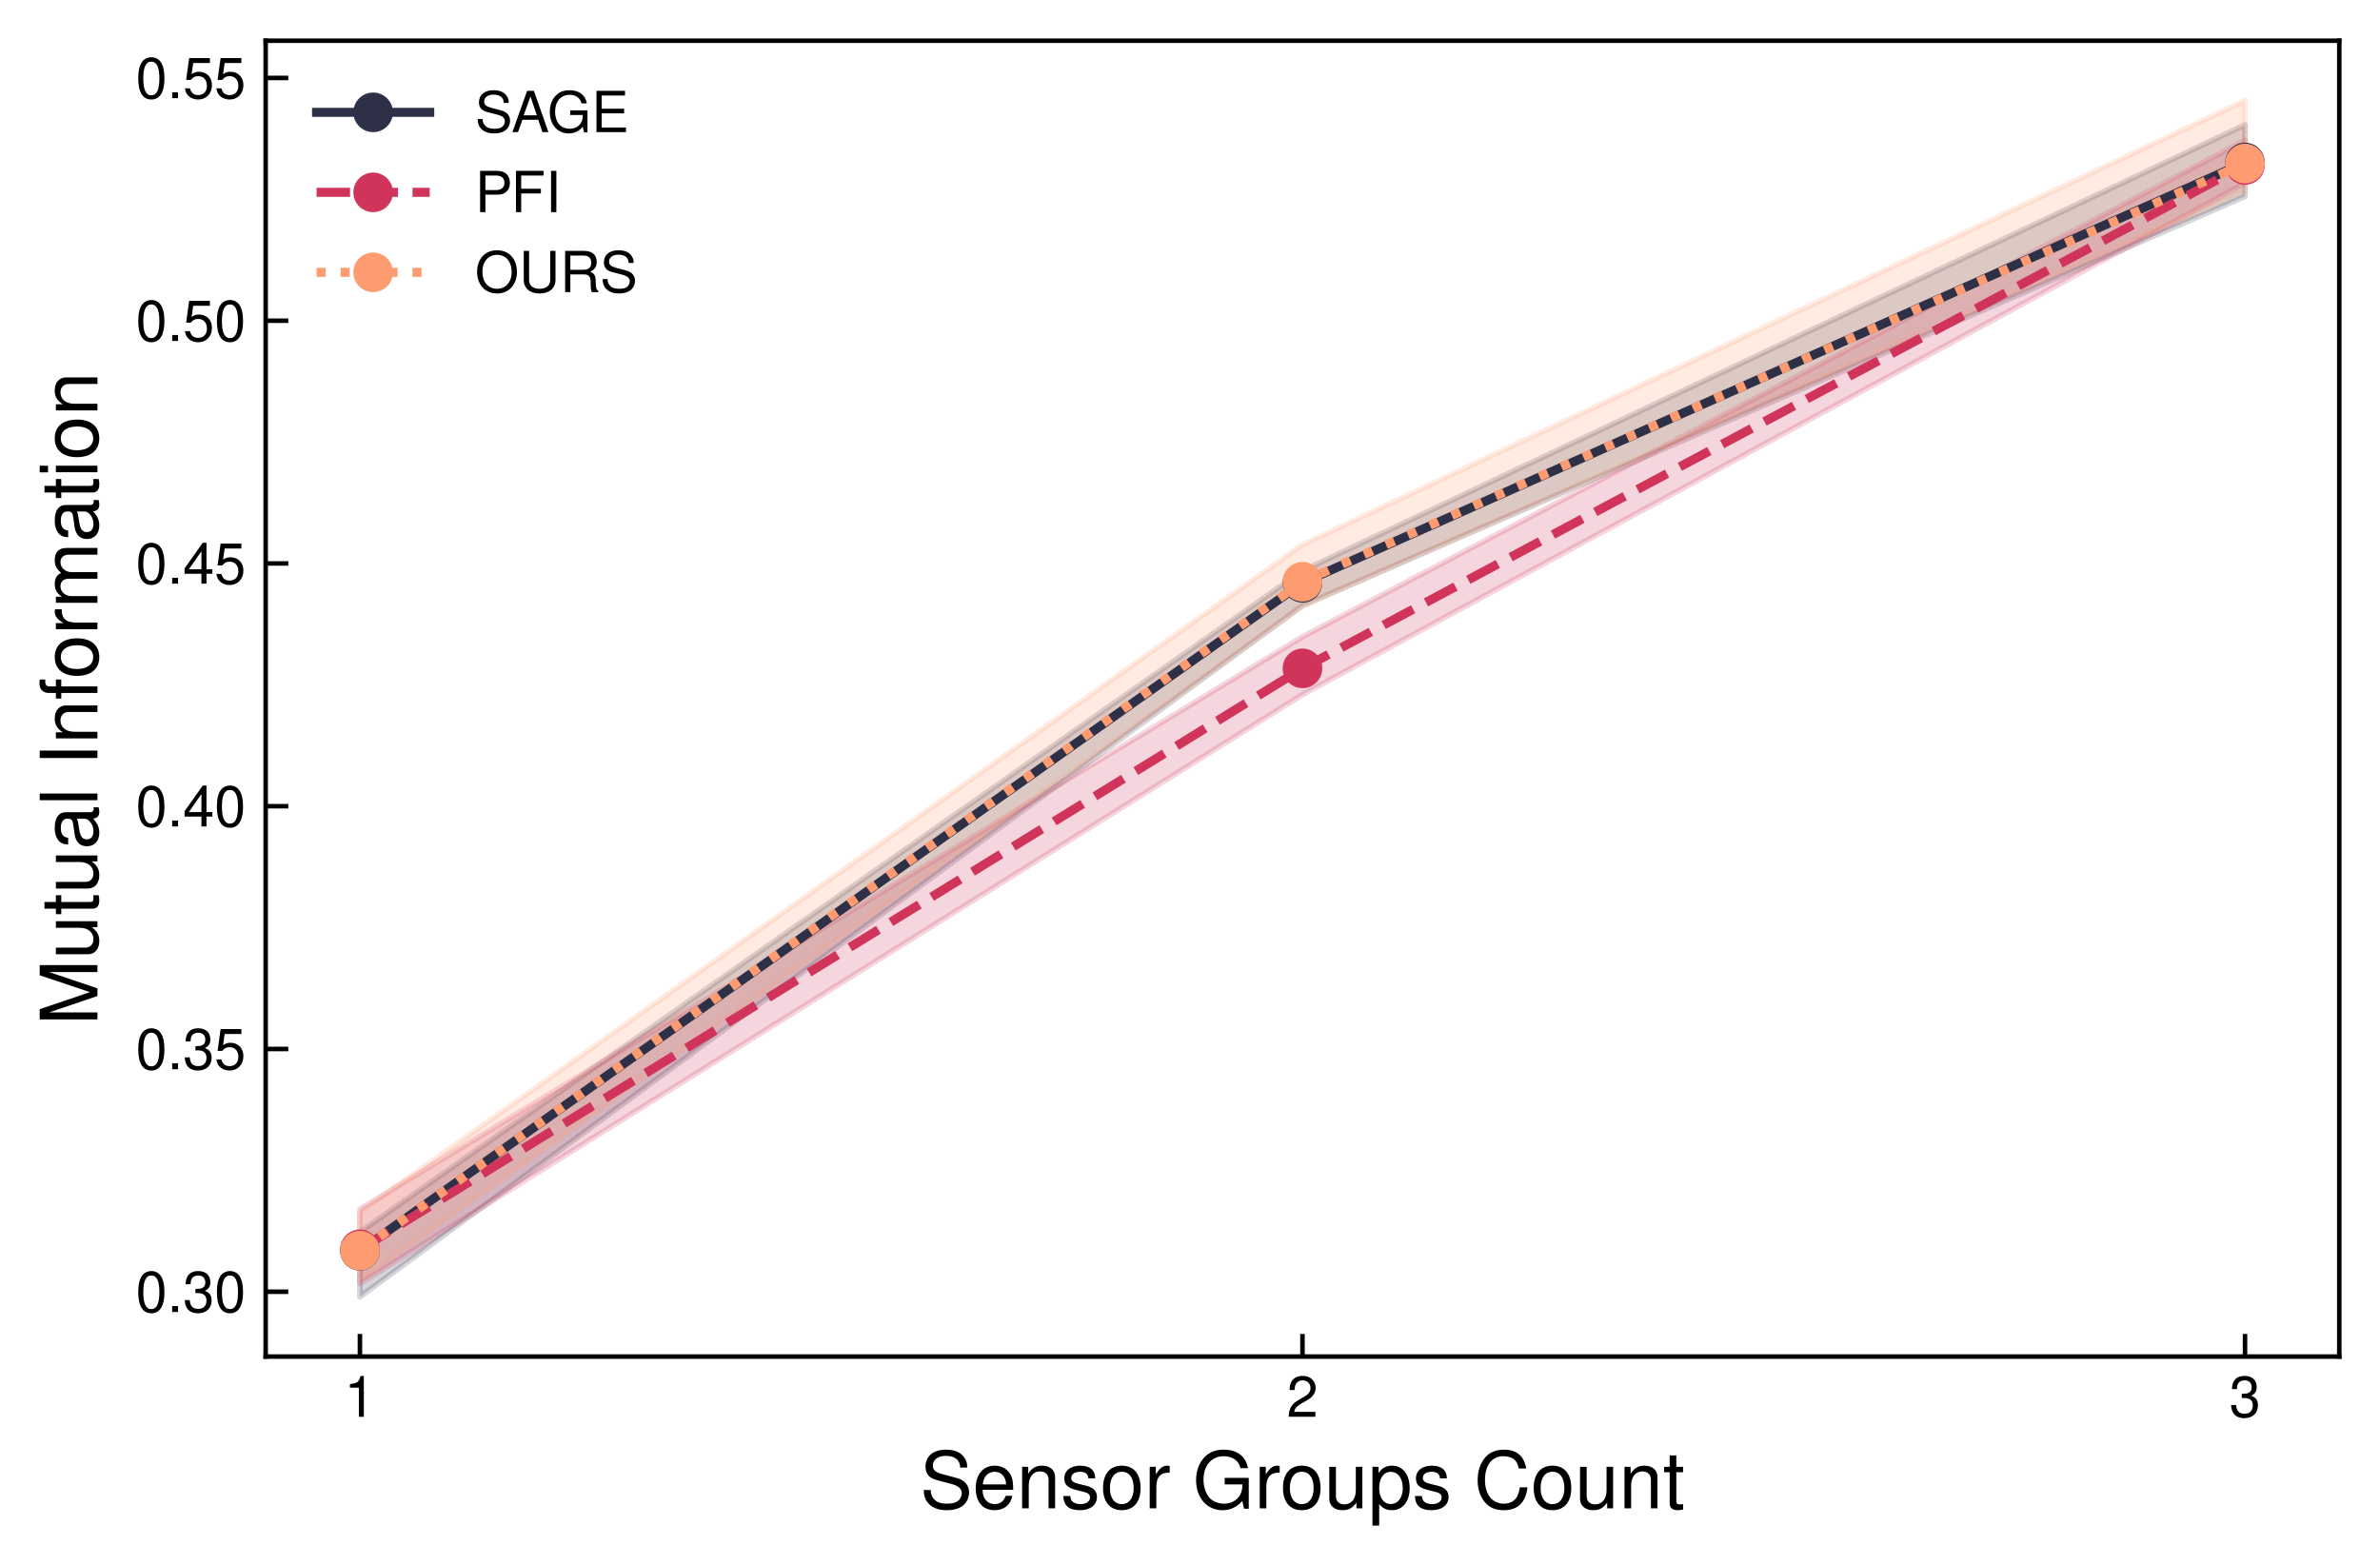
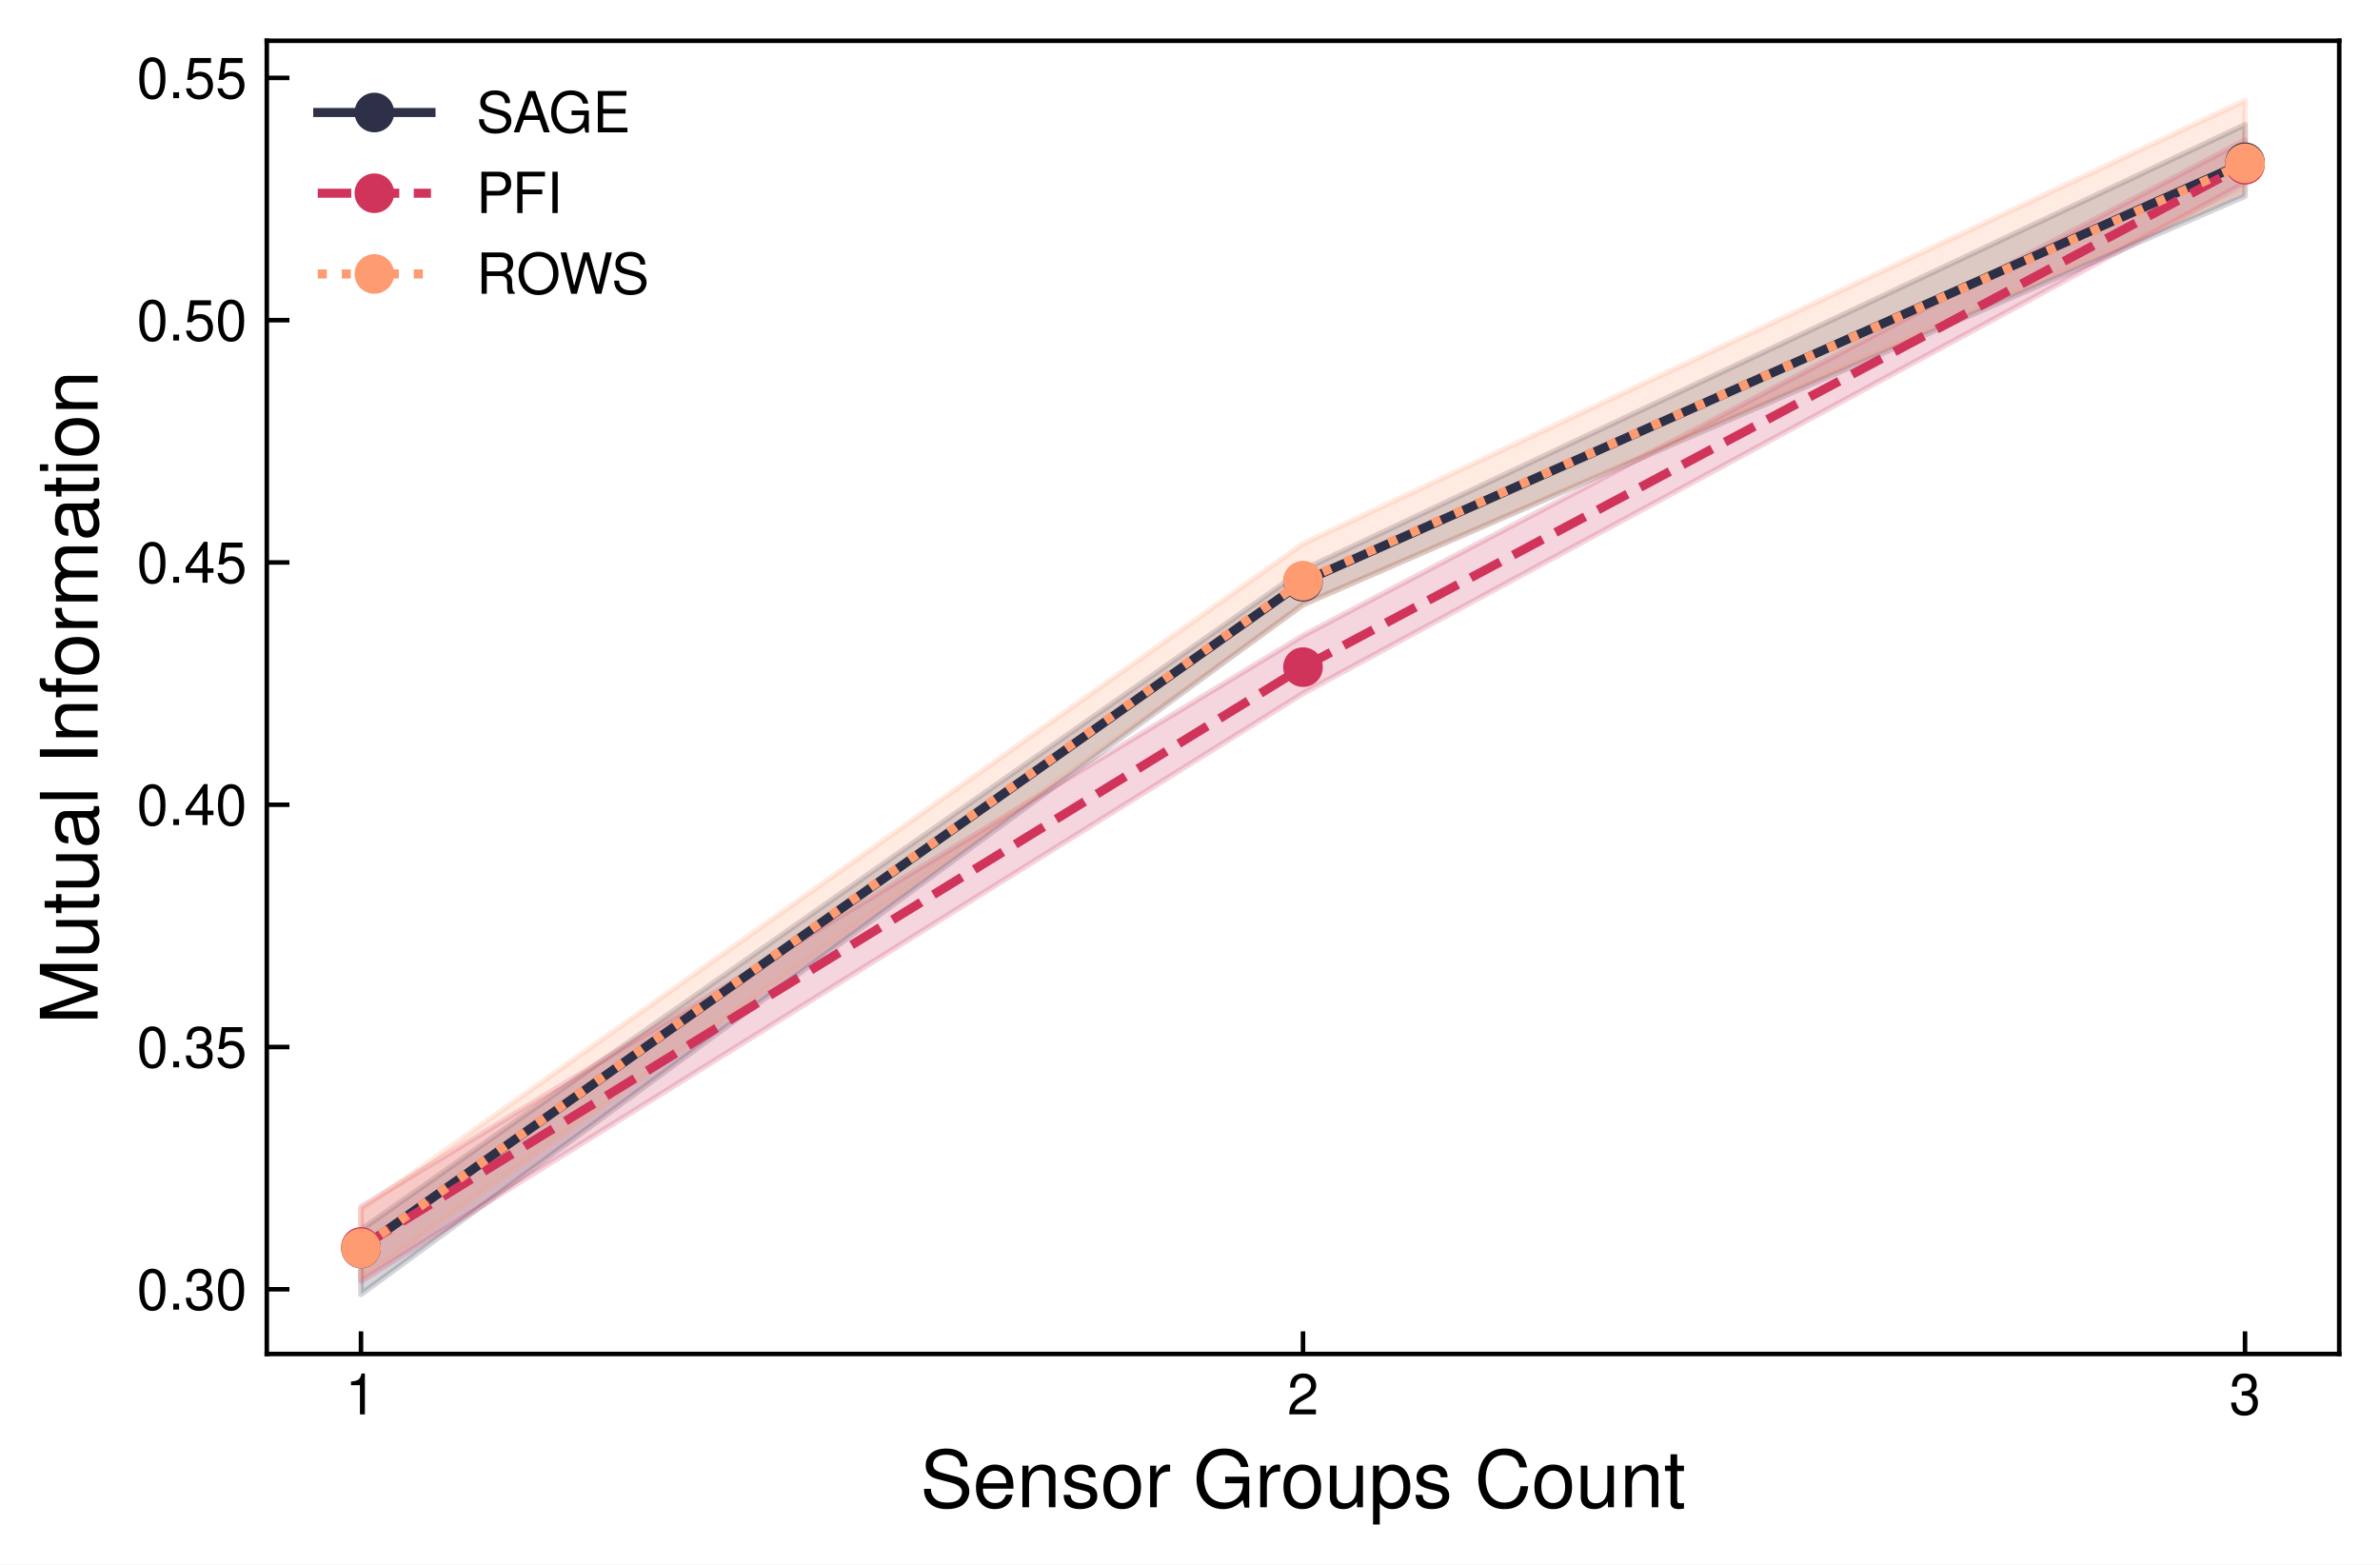
- <svg xmlns="http://www.w3.org/2000/svg" xmlns:xlink="http://www.w3.org/1999/xlink" width="420.727pt" height="276.639pt" viewBox="0 0 420.727 276.639" version="1.1">
+ <svg xmlns="http://www.w3.org/2000/svg" xmlns:xlink="http://www.w3.org/1999/xlink" width="420.367pt" height="276.353pt" viewBox="0 0 420.367 276.353" version="1.1">
  <defs>
    <style type="text/css">*{stroke-linejoin: round; stroke-linecap: butt}</style>
  </defs>
  <g id="figure_1">
    <g id="patch_1">
-       <path d="M 0 276.639  L 420.727 276.639  L 420.727 0  L 0 0  z " style="fill: #ffffff" />
+       <path d="M 0 276.353  L 420.367 276.353  L 420.367 0  L 0 0  z " style="fill: #ffffff" />
    </g>
    <g id="axes_1">
      <g id="patch_2">
-         <path d="M 46.964 239.82  L 413.527 239.82  L 413.527 7.2  L 46.964 7.2  z " style="fill: #ffffff" />
-       </g>
-       <g id="PolyCollection_1">
-         <defs>
-           <path id="m5d8048e54c" d="M 63.626 -58.831  L 63.626 -47.393  L 230.246 -169.587  L 396.865 -241.918  L 396.865 -254.568  L 396.865 -254.568  L 230.246 -175.71  L 63.626 -58.831  z " style="stroke: #2d3047; stroke-opacity: 0.2" />
-         </defs>
-         <g clip-path="url(#p69720c0832)">
-           <use xlink:href="#m5d8048e54c" x="0" y="276.639" style="fill: #2d3047; fill-opacity: 0.2; stroke: #2d3047; stroke-opacity: 0.2" />
-         </g>
-       </g>
-       <g id="PolyCollection_2">
-         <defs>
-           <path id="mbb59142202" d="M 63.626 -62.883  L 63.626 -49.719  L 230.246 -153.839  L 396.865 -244.246  L 396.865 -251.837  L 396.865 -251.837  L 230.246 -164.062  L 63.626 -62.883  z " style="stroke: #d1345b; stroke-opacity: 0.2" />
-         </defs>
-         <g clip-path="url(#p69720c0832)">
-           <use xlink:href="#mbb59142202" x="0" y="276.639" style="fill: #d1345b; fill-opacity: 0.2; stroke: #d1345b; stroke-opacity: 0.2" />
-         </g>
-       </g>
-       <g id="PolyCollection_3">
-         <defs>
-           <path id="m3ae9feb2a1" d="M 63.626 -62.349  L 63.626 -50.21  L 230.246 -169.494  L 396.865 -242.866  L 396.865 -258.866  L 396.865 -258.866  L 230.246 -180.333  L 63.626 -62.349  z " style="stroke: #ff9b71; stroke-opacity: 0.2" />
-         </defs>
-         <g clip-path="url(#p69720c0832)">
-           <use xlink:href="#m3ae9feb2a1" x="0" y="276.639" style="fill: #ff9b71; fill-opacity: 0.2; stroke: #ff9b71; stroke-opacity: 0.2" />
+         <path d="M 47.122 239.16  L 413.167 239.16  L 413.167 7.2  L 47.122 7.2  z " style="fill: #ffffff" />
+       </g>
+       <g id="FillBetweenPolyCollection_1">
+         <defs>
+           <path id="mea09ced27f" d="M 63.76 -59.142  L 63.76 -47.736  L 230.144 -169.583  L 396.528 -241.709  L 396.528 -254.323  L 396.528 -254.323  L 230.144 -175.689  L 63.76 -59.142  z " style="stroke: #2d3047; stroke-opacity: 0.2" />
+         </defs>
+         <g clip-path="url(#pfe0197d6a2)">
+           <use xlink:href="#mea09ced27f" x="0" y="276.353" style="fill: #2d3047; fill-opacity: 0.2; stroke: #2d3047; stroke-opacity: 0.2" />
+         </g>
+       </g>
+       <g id="FillBetweenPolyCollection_2">
+         <defs>
+           <path id="m65df5c824c" d="M 63.76 -63.182  L 63.76 -50.056  L 230.144 -153.88  L 396.528 -244.031  L 396.528 -251.6  L 396.528 -251.6  L 230.144 -164.074  L 63.76 -63.182  z " style="stroke: #d1345b; stroke-opacity: 0.2" />
+         </defs>
+         <g clip-path="url(#pfe0197d6a2)">
+           <use xlink:href="#m65df5c824c" x="0" y="276.353" style="fill: #d1345b; fill-opacity: 0.2; stroke: #d1345b; stroke-opacity: 0.2" />
+         </g>
+       </g>
+       <g id="FillBetweenPolyCollection_3">
+         <defs>
+           <path id="mc296b5776f" d="M 63.76 -62.649  L 63.76 -50.545  L 230.144 -169.491  L 396.528 -242.654  L 396.528 -258.609  L 396.528 -258.609  L 230.144 -180.299  L 63.76 -62.649  z " style="stroke: #ff9b71; stroke-opacity: 0.2" />
+         </defs>
+         <g clip-path="url(#pfe0197d6a2)">
+           <use xlink:href="#mc296b5776f" x="0" y="276.353" style="fill: #ff9b71; fill-opacity: 0.2; stroke: #ff9b71; stroke-opacity: 0.2" />
        </g>
      </g>
      <g id="matplotlib.axis_1">
        <g id="xtick_1">
          <g id="line2d_1">
            <defs>
-               <path id="m53780961eb" d="M 0 0  L 0 -4  " style="stroke: #000000; stroke-width: 0.8" />
+               <path id="m0a64b368a1" d="M 0 0  L 0 -4  " style="stroke: #000000; stroke-width: 0.8" />
            </defs>
            <g>
-               <use xlink:href="#m53780961eb" x="63.626" y="239.82" style="stroke: #000000; stroke-width: 0.8" />
+               <use xlink:href="#m0a64b368a1" x="63.76" y="239.16" style="stroke: #000000; stroke-width: 0.8" />
            </g>
          </g>
          <g id="text_1">
-             <text style="font: 10px 'Helvetica', 'Arial', sans-serif; text-anchor: middle" x="63.626" y="250.478" transform="rotate(-0 63.62631 250.4778)">1</text>
+             <text style="font-size: 10px; font-family: 'Helvetica', 'Arial', sans-serif; text-anchor: middle" x="63.76" y="249.834" transform="rotate(-0 63.76028 249.8339)">1</text>
          </g>
        </g>
        <g id="xtick_2">
          <g id="line2d_2">
            <g>
-               <use xlink:href="#m53780961eb" x="230.246" y="239.82" style="stroke: #000000; stroke-width: 0.8" />
+               <use xlink:href="#m0a64b368a1" x="230.144" y="239.16" style="stroke: #000000; stroke-width: 0.8" />
            </g>
          </g>
          <g id="text_2">
-             <text style="font: 10px 'Helvetica', 'Arial', sans-serif; text-anchor: middle" x="230.246" y="250.478" transform="rotate(-0 230.2456 250.4778)">2</text>
+             <text style="font-size: 10px; font-family: 'Helvetica', 'Arial', sans-serif; text-anchor: middle" x="230.144" y="249.834" transform="rotate(-0 230.1444 249.8339)">2</text>
          </g>
        </g>
        <g id="xtick_3">
          <g id="line2d_3">
            <g>
-               <use xlink:href="#m53780961eb" x="396.865" y="239.82" style="stroke: #000000; stroke-width: 0.8" />
+               <use xlink:href="#m0a64b368a1" x="396.528" y="239.16" style="stroke: #000000; stroke-width: 0.8" />
            </g>
          </g>
          <g id="text_3">
-             <text style="font: 10px 'Helvetica', 'Arial', sans-serif; text-anchor: middle" x="396.865" y="250.478" transform="rotate(-0 396.8649 250.4778)">3</text>
+             <text style="font-size: 10px; font-family: 'Helvetica', 'Arial', sans-serif; text-anchor: middle" x="396.528" y="249.834" transform="rotate(-0 396.5285 249.8339)">3</text>
          </g>
        </g>
        <g id="text_4">
-           <text style="font: 14px 'Helvetica', 'Arial', sans-serif; text-anchor: middle" x="230.246" y="266.657" transform="rotate(-0 230.2456 266.6569)">Sensor Groups Count</text>
+           <text style="font-size: 14px; font-family: 'Helvetica', 'Arial', sans-serif; text-anchor: middle" x="230.144" y="266.235" transform="rotate(-0 230.1444 266.2345)">Sensor Groups Count</text>
        </g>
      </g>
      <g id="matplotlib.axis_2">
        <g id="ytick_1">
          <g id="line2d_4">
            <defs>
-               <path id="ma2199e39ae" d="M 0 0  L 4 0  " style="stroke: #000000; stroke-width: 0.8" />
+               <path id="ma0b020ef5e" d="M 0 0  L 4 0  " style="stroke: #000000; stroke-width: 0.8" />
            </defs>
            <g>
-               <use xlink:href="#ma2199e39ae" x="46.964" y="228.36" style="stroke: #000000; stroke-width: 0.8" />
+               <use xlink:href="#ma0b020ef5e" x="47.122" y="227.733" style="stroke: #000000; stroke-width: 0.8" />
            </g>
          </g>
          <g id="text_5">
-             <text style="font: 10px 'Helvetica', 'Arial', sans-serif; text-anchor: end" x="43.464" y="231.939" transform="rotate(-0 43.46437 231.9388)">0.30</text>
+             <text style="font-size: 10px; font-family: 'Helvetica', 'Arial', sans-serif; text-anchor: end" x="43.622" y="231.32" transform="rotate(-0 43.62188 231.3196)">0.30</text>
          </g>
        </g>
        <g id="ytick_2">
          <g id="line2d_5">
            <g>
-               <use xlink:href="#ma2199e39ae" x="46.964" y="185.444" style="stroke: #000000; stroke-width: 0.8" />
+               <use xlink:href="#ma0b020ef5e" x="47.122" y="184.938" style="stroke: #000000; stroke-width: 0.8" />
            </g>
          </g>
          <g id="text_6">
-             <text style="font: 10px 'Helvetica', 'Arial', sans-serif; text-anchor: end" x="43.464" y="189.022" transform="rotate(-0 43.46437 189.0225)">0.35</text>
+             <text style="font-size: 10px; font-family: 'Helvetica', 'Arial', sans-serif; text-anchor: end" x="43.622" y="188.525" transform="rotate(-0 43.62188 188.5249)">0.35</text>
          </g>
        </g>
        <g id="ytick_3">
          <g id="line2d_6">
            <g>
-               <use xlink:href="#ma2199e39ae" x="46.964" y="142.527" style="stroke: #000000; stroke-width: 0.8" />
+               <use xlink:href="#ma0b020ef5e" x="47.122" y="142.144" style="stroke: #000000; stroke-width: 0.8" />
            </g>
          </g>
          <g id="text_7">
-             <text style="font: 10px 'Helvetica', 'Arial', sans-serif; text-anchor: end" x="43.464" y="146.106" transform="rotate(-0 43.46437 146.1062)">0.40</text>
+             <text style="font-size: 10px; font-family: 'Helvetica', 'Arial', sans-serif; text-anchor: end" x="43.622" y="145.73" transform="rotate(-0 43.62188 145.7303)">0.40</text>
          </g>
        </g>
        <g id="ytick_4">
          <g id="line2d_7">
            <g>
-               <use xlink:href="#ma2199e39ae" x="46.964" y="99.611" style="stroke: #000000; stroke-width: 0.8" />
+               <use xlink:href="#ma0b020ef5e" x="47.122" y="99.349" style="stroke: #000000; stroke-width: 0.8" />
            </g>
          </g>
          <g id="text_8">
-             <text style="font: 10px 'Helvetica', 'Arial', sans-serif; text-anchor: end" x="43.464" y="103.19" transform="rotate(-0 43.46437 103.1898)">0.45</text>
+             <text style="font-size: 10px; font-family: 'Helvetica', 'Arial', sans-serif; text-anchor: end" x="43.622" y="102.936" transform="rotate(-0 43.62188 102.9356)">0.45</text>
          </g>
        </g>
        <g id="ytick_5">
          <g id="line2d_8">
            <g>
-               <use xlink:href="#ma2199e39ae" x="46.964" y="56.695" style="stroke: #000000; stroke-width: 0.8" />
+               <use xlink:href="#ma0b020ef5e" x="47.122" y="56.554" style="stroke: #000000; stroke-width: 0.8" />
            </g>
          </g>
          <g id="text_9">
-             <text style="font: 10px 'Helvetica', 'Arial', sans-serif; text-anchor: end" x="43.464" y="60.273" transform="rotate(-0 43.46437 60.2735)">0.50</text>
+             <text style="font-size: 10px; font-family: 'Helvetica', 'Arial', sans-serif; text-anchor: end" x="43.622" y="60.141" transform="rotate(-0 43.62188 60.14098)">0.50</text>
          </g>
        </g>
        <g id="ytick_6">
          <g id="line2d_9">
            <g>
-               <use xlink:href="#ma2199e39ae" x="46.964" y="13.778" style="stroke: #000000; stroke-width: 0.8" />
+               <use xlink:href="#ma0b020ef5e" x="47.122" y="13.76" style="stroke: #000000; stroke-width: 0.8" />
            </g>
          </g>
          <g id="text_10">
-             <text style="font: 10px 'Helvetica', 'Arial', sans-serif; text-anchor: end" x="43.464" y="17.357" transform="rotate(-0 43.46437 17.35717)">0.55</text>
+             <text style="font-size: 10px; font-family: 'Helvetica', 'Arial', sans-serif; text-anchor: end" x="43.622" y="17.346" transform="rotate(-0 43.62188 17.34633)">0.55</text>
          </g>
        </g>
        <g id="text_11">
-           <text style="font: 14px 'Helvetica', 'Arial', sans-serif; text-anchor: middle" x="17.221" y="123.51" transform="rotate(-90 17.22094 123.51)">Mutual Information</text>
+           <text style="font-size: 14px; font-family: 'Helvetica', 'Arial', sans-serif; text-anchor: middle" x="17.243" y="123.18" transform="rotate(-90 17.24281 123.1802)">Mutual Information</text>
        </g>
      </g>
      <g id="line2d_10">
-         <path d="M 63.626 221.123  L 230.246 103.024  L 396.865 28.722  " clip-path="url(#p69720c0832)" style="fill: none; stroke: #2d3047; stroke-width: 1.6; stroke-linecap: square" />
-         <defs>
-           <path id="mf6a6c875b3" d="M 0 3  C 0.796 3 1.559 2.684 2.121 2.121  C 2.684 1.559 3 0.796 3 0  C 3 -0.796 2.684 -1.559 2.121 -2.121  C 1.559 -2.684 0.796 -3 0 -3  C -0.796 -3 -1.559 -2.684 -2.121 -2.121  C -2.684 -1.559 -3 -0.796 -3 0  C -3 0.796 -2.684 1.559 -2.121 2.121  C -1.559 2.684 -0.796 3 0 3  z " style="stroke: #2d3047" />
-         </defs>
-         <g clip-path="url(#p69720c0832)">
-           <use xlink:href="#mf6a6c875b3" x="63.626" y="221.123" style="fill: #2d3047; stroke: #2d3047" />
-           <use xlink:href="#mf6a6c875b3" x="230.246" y="103.024" style="fill: #2d3047; stroke: #2d3047" />
-           <use xlink:href="#mf6a6c875b3" x="396.865" y="28.722" style="fill: #2d3047; stroke: #2d3047" />
+         <path d="M 63.76 220.516  L 230.144 102.753  L 396.528 28.661  " clip-path="url(#pfe0197d6a2)" style="fill: none; stroke: #2d3047; stroke-width: 1.6; stroke-linecap: square" />
+         <defs>
+           <path id="ma23f0e71e0" d="M 0 3  C 0.796 3 1.559 2.684 2.121 2.121  C 2.684 1.559 3 0.796 3 0  C 3 -0.796 2.684 -1.559 2.121 -2.121  C 1.559 -2.684 0.796 -3 0 -3  C -0.796 -3 -1.559 -2.684 -2.121 -2.121  C -2.684 -1.559 -3 -0.796 -3 0  C -3 0.796 -2.684 1.559 -2.121 2.121  C -1.559 2.684 -0.796 3 0 3  z " style="stroke: #2d3047" />
+         </defs>
+         <g clip-path="url(#pfe0197d6a2)">
+           <use xlink:href="#ma23f0e71e0" x="63.76" y="220.516" style="fill: #2d3047; stroke: #2d3047" />
+           <use xlink:href="#ma23f0e71e0" x="230.144" y="102.753" style="fill: #2d3047; stroke: #2d3047" />
+           <use xlink:href="#ma23f0e71e0" x="396.528" y="28.661" style="fill: #2d3047; stroke: #2d3047" />
        </g>
      </g>
      <g id="line2d_11">
-         <path d="M 63.626 220.866  L 230.246 118.156  L 396.865 29.158  " clip-path="url(#p69720c0832)" style="fill: none; stroke-dasharray: 5.92,2.56; stroke-dashoffset: 0; stroke: #d1345b; stroke-width: 1.6" />
-         <defs>
-           <path id="m984740f8f4" d="M 0 3  C 0.796 3 1.559 2.684 2.121 2.121  C 2.684 1.559 3 0.796 3 0  C 3 -0.796 2.684 -1.559 2.121 -2.121  C 1.559 -2.684 0.796 -3 0 -3  C -0.796 -3 -1.559 -2.684 -2.121 -2.121  C -2.684 -1.559 -3 -0.796 -3 0  C -3 0.796 -2.684 1.559 -2.121 2.121  C -1.559 2.684 -0.796 3 0 3  z " style="stroke: #d1345b" />
-         </defs>
-         <g clip-path="url(#p69720c0832)">
-           <use xlink:href="#m984740f8f4" x="63.626" y="220.866" style="fill: #d1345b; stroke: #d1345b" />
-           <use xlink:href="#m984740f8f4" x="230.246" y="118.156" style="fill: #d1345b; stroke: #d1345b" />
-           <use xlink:href="#m984740f8f4" x="396.865" y="29.158" style="fill: #d1345b; stroke: #d1345b" />
+         <path d="M 63.76 220.26  L 230.144 117.842  L 396.528 29.095  " clip-path="url(#pfe0197d6a2)" style="fill: none; stroke-dasharray: 5.92,2.56; stroke-dashoffset: 0; stroke: #d1345b; stroke-width: 1.6" />
+         <defs>
+           <path id="m998d6b8d90" d="M 0 3  C 0.796 3 1.559 2.684 2.121 2.121  C 2.684 1.559 3 0.796 3 0  C 3 -0.796 2.684 -1.559 2.121 -2.121  C 1.559 -2.684 0.796 -3 0 -3  C -0.796 -3 -1.559 -2.684 -2.121 -2.121  C -2.684 -1.559 -3 -0.796 -3 0  C -3 0.796 -2.684 1.559 -2.121 2.121  C -1.559 2.684 -0.796 3 0 3  z " style="stroke: #d1345b" />
+         </defs>
+         <g clip-path="url(#pfe0197d6a2)">
+           <use xlink:href="#m998d6b8d90" x="63.76" y="220.26" style="fill: #d1345b; stroke: #d1345b" />
+           <use xlink:href="#m998d6b8d90" x="230.144" y="117.842" style="fill: #d1345b; stroke: #d1345b" />
+           <use xlink:href="#m998d6b8d90" x="396.528" y="29.095" style="fill: #d1345b; stroke: #d1345b" />
        </g>
      </g>
      <g id="line2d_12">
-         <path d="M 63.626 221.096  L 230.246 102.847  L 396.865 28.905  " clip-path="url(#p69720c0832)" style="fill: none; stroke-dasharray: 1.6,2.64; stroke-dashoffset: 0; stroke: #ff9b71; stroke-width: 1.6" />
-         <defs>
-           <path id="m245b54da4a" d="M 0 3  C 0.796 3 1.559 2.684 2.121 2.121  C 2.684 1.559 3 0.796 3 0  C 3 -0.796 2.684 -1.559 2.121 -2.121  C 1.559 -2.684 0.796 -3 0 -3  C -0.796 -3 -1.559 -2.684 -2.121 -2.121  C -2.684 -1.559 -3 -0.796 -3 0  C -3 0.796 -2.684 1.559 -2.121 2.121  C -1.559 2.684 -0.796 3 0 3  z " style="stroke: #ff9b71" />
-         </defs>
-         <g clip-path="url(#p69720c0832)">
-           <use xlink:href="#m245b54da4a" x="63.626" y="221.096" style="fill: #ff9b71; stroke: #ff9b71" />
-           <use xlink:href="#m245b54da4a" x="230.246" y="102.847" style="fill: #ff9b71; stroke: #ff9b71" />
-           <use xlink:href="#m245b54da4a" x="396.865" y="28.905" style="fill: #ff9b71; stroke: #ff9b71" />
+         <path d="M 63.76 220.489  L 230.144 102.576  L 396.528 28.844  " clip-path="url(#pfe0197d6a2)" style="fill: none; stroke-dasharray: 1.6,2.64; stroke-dashoffset: 0; stroke: #ff9b71; stroke-width: 1.6" />
+         <defs>
+           <path id="mdc1c25d425" d="M 0 3  C 0.796 3 1.559 2.684 2.121 2.121  C 2.684 1.559 3 0.796 3 0  C 3 -0.796 2.684 -1.559 2.121 -2.121  C 1.559 -2.684 0.796 -3 0 -3  C -0.796 -3 -1.559 -2.684 -2.121 -2.121  C -2.684 -1.559 -3 -0.796 -3 0  C -3 0.796 -2.684 1.559 -2.121 2.121  C -1.559 2.684 -0.796 3 0 3  z " style="stroke: #ff9b71" />
+         </defs>
+         <g clip-path="url(#pfe0197d6a2)">
+           <use xlink:href="#mdc1c25d425" x="63.76" y="220.489" style="fill: #ff9b71; stroke: #ff9b71" />
+           <use xlink:href="#mdc1c25d425" x="230.144" y="102.576" style="fill: #ff9b71; stroke: #ff9b71" />
+           <use xlink:href="#mdc1c25d425" x="396.528" y="28.844" style="fill: #ff9b71; stroke: #ff9b71" />
        </g>
      </g>
      <g id="patch_3">
-         <path d="M 46.964 239.82  L 46.964 7.2  " style="fill: none; stroke: #000000; stroke-width: 0.8; stroke-linejoin: miter; stroke-linecap: square" />
+         <path d="M 47.122 239.16  L 47.122 7.2  " style="fill: none; stroke: #000000; stroke-width: 0.8; stroke-linejoin: miter; stroke-linecap: square" />
      </g>
      <g id="patch_4">
-         <path d="M 413.527 239.82  L 413.527 7.2  " style="fill: none; stroke: #000000; stroke-width: 0.8; stroke-linejoin: miter; stroke-linecap: square" />
+         <path d="M 413.167 239.16  L 413.167 7.2  " style="fill: none; stroke: #000000; stroke-width: 0.8; stroke-linejoin: miter; stroke-linecap: square" />
      </g>
      <g id="patch_5">
-         <path d="M 46.964 239.82  L 413.527 239.82  " style="fill: none; stroke: #000000; stroke-width: 0.8; stroke-linejoin: miter; stroke-linecap: square" />
+         <path d="M 47.122 239.16  L 413.167 239.16  " style="fill: none; stroke: #000000; stroke-width: 0.8; stroke-linejoin: miter; stroke-linecap: square" />
      </g>
      <g id="patch_6">
-         <path d="M 46.964 7.2  L 413.527 7.2  " style="fill: none; stroke: #000000; stroke-width: 0.8; stroke-linejoin: miter; stroke-linecap: square" />
+         <path d="M 47.122 7.2  L 413.167 7.2  " style="fill: none; stroke: #000000; stroke-width: 0.8; stroke-linejoin: miter; stroke-linecap: square" />
      </g>
      <g id="legend_1">
        <g id="patch_7">
-           <path d="M 53.964 57.636  L 114.857 57.636  Q 116.857 57.636 116.857 55.636  L 116.857 14.2  Q 116.857 12.2 114.857 12.2  L 53.964 12.2  Q 51.964 12.2 51.964 14.2  L 51.964 55.636  Q 51.964 57.636 53.964 57.636  z " style="fill: #ffffff; opacity: 0.8" />
+           <path d="M 54.122 57.973  L 117.231 57.973  Q 119.231 57.973 119.231 55.973  L 119.231 14.2  Q 119.231 12.2 117.231 12.2  L 54.122 12.2  Q 52.122 12.2 52.122 14.2  L 52.122 55.973  Q 52.122 57.973 54.122 57.973  z " style="fill: #ffffff; opacity: 0.8" />
        </g>
        <g id="line2d_13">
-           <path d="M 55.964 19.858  L 65.964 19.858  L 75.964 19.858  " style="fill: none; stroke: #2d3047; stroke-width: 1.6; stroke-linecap: square" />
+           <path d="M 56.122 19.873  L 66.122 19.873  L 76.122 19.873  " style="fill: none; stroke: #2d3047; stroke-width: 1.6; stroke-linecap: square" />
          <g>
-             <use xlink:href="#mf6a6c875b3" x="65.964" y="19.858" style="fill: #2d3047; stroke: #2d3047" />
+             <use xlink:href="#ma23f0e71e0" x="66.122" y="19.873" style="fill: #2d3047; stroke: #2d3047" />
          </g>
        </g>
        <g id="text_12">
-           <text style="font: 10px 'Helvetica', 'Arial', sans-serif; text-anchor: start" x="83.964" y="23.358" transform="rotate(-0 83.96438 23.35781)">SAGE</text>
+           <text style="font-size: 10px; font-family: 'Helvetica', 'Arial', sans-serif; text-anchor: start" x="84.122" y="23.373" transform="rotate(-0 84.12188 23.37344)">SAGE</text>
        </g>
        <g id="line2d_14">
-           <path d="M 55.964 34.003  L 65.964 34.003  L 75.964 34.003  " style="fill: none; stroke-dasharray: 5.92,2.56; stroke-dashoffset: 0; stroke: #d1345b; stroke-width: 1.6" />
+           <path d="M 56.122 34.131  L 66.122 34.131  L 76.122 34.131  " style="fill: none; stroke-dasharray: 5.92,2.56; stroke-dashoffset: 0; stroke: #d1345b; stroke-width: 1.6" />
          <g>
-             <use xlink:href="#m984740f8f4" x="65.964" y="34.003" style="fill: #d1345b; stroke: #d1345b" />
+             <use xlink:href="#m998d6b8d90" x="66.122" y="34.131" style="fill: #d1345b; stroke: #d1345b" />
          </g>
        </g>
        <g id="text_13">
-           <text style="font: 10px 'Helvetica', 'Arial', sans-serif; text-anchor: start" x="83.964" y="37.503" transform="rotate(-0 83.96438 37.50312)">PFI</text>
+           <text style="font-size: 10px; font-family: 'Helvetica', 'Arial', sans-serif; text-anchor: start" x="84.122" y="37.631" transform="rotate(-0 84.12188 37.63125)">PFI</text>
        </g>
        <g id="line2d_15">
-           <path d="M 55.964 48.148  L 65.964 48.148  L 75.964 48.148  " style="fill: none; stroke-dasharray: 1.6,2.64; stroke-dashoffset: 0; stroke: #ff9b71; stroke-width: 1.6" />
+           <path d="M 56.122 48.389  L 66.122 48.389  L 76.122 48.389  " style="fill: none; stroke-dasharray: 1.6,2.64; stroke-dashoffset: 0; stroke: #ff9b71; stroke-width: 1.6" />
          <g>
-             <use xlink:href="#m245b54da4a" x="65.964" y="48.148" style="fill: #ff9b71; stroke: #ff9b71" />
+             <use xlink:href="#mdc1c25d425" x="66.122" y="48.389" style="fill: #ff9b71; stroke: #ff9b71" />
          </g>
        </g>
        <g id="text_14">
-           <text style="font: 10px 'Helvetica', 'Arial', sans-serif; text-anchor: start" x="83.964" y="51.648" transform="rotate(-0 83.96438 51.64844)">OURS</text>
+           <text style="font-size: 10px; font-family: 'Helvetica', 'Arial', sans-serif; text-anchor: start" x="84.122" y="51.889" transform="rotate(-0 84.12188 51.88906)">ROWS</text>
        </g>
      </g>
    </g>
  </g>
  <defs>
-     <clipPath id="p69720c0832">
-       <rect x="46.964" y="7.2" width="366.562" height="232.62" />
+     <clipPath id="pfe0197d6a2">
+       <rect x="47.122" y="7.2" width="366.045" height="231.96" />
    </clipPath>
  </defs>
</svg>
